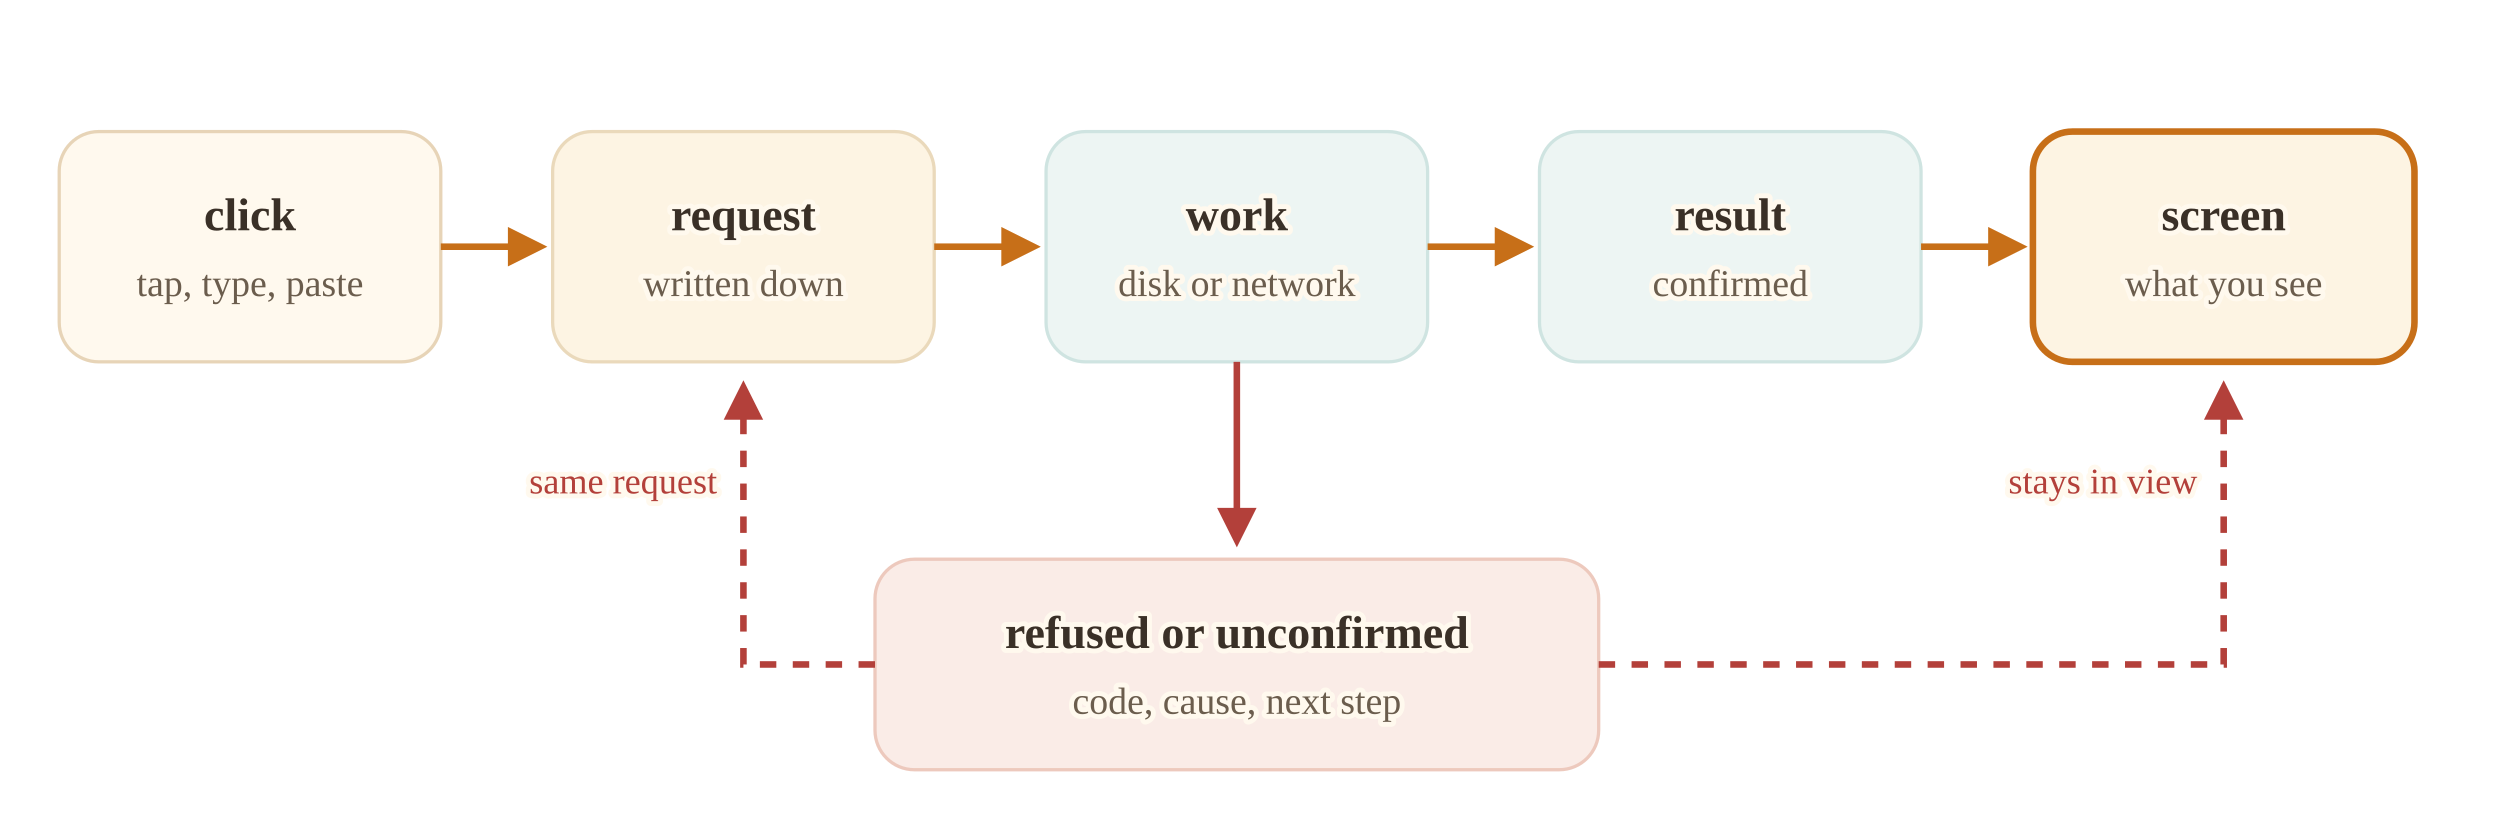
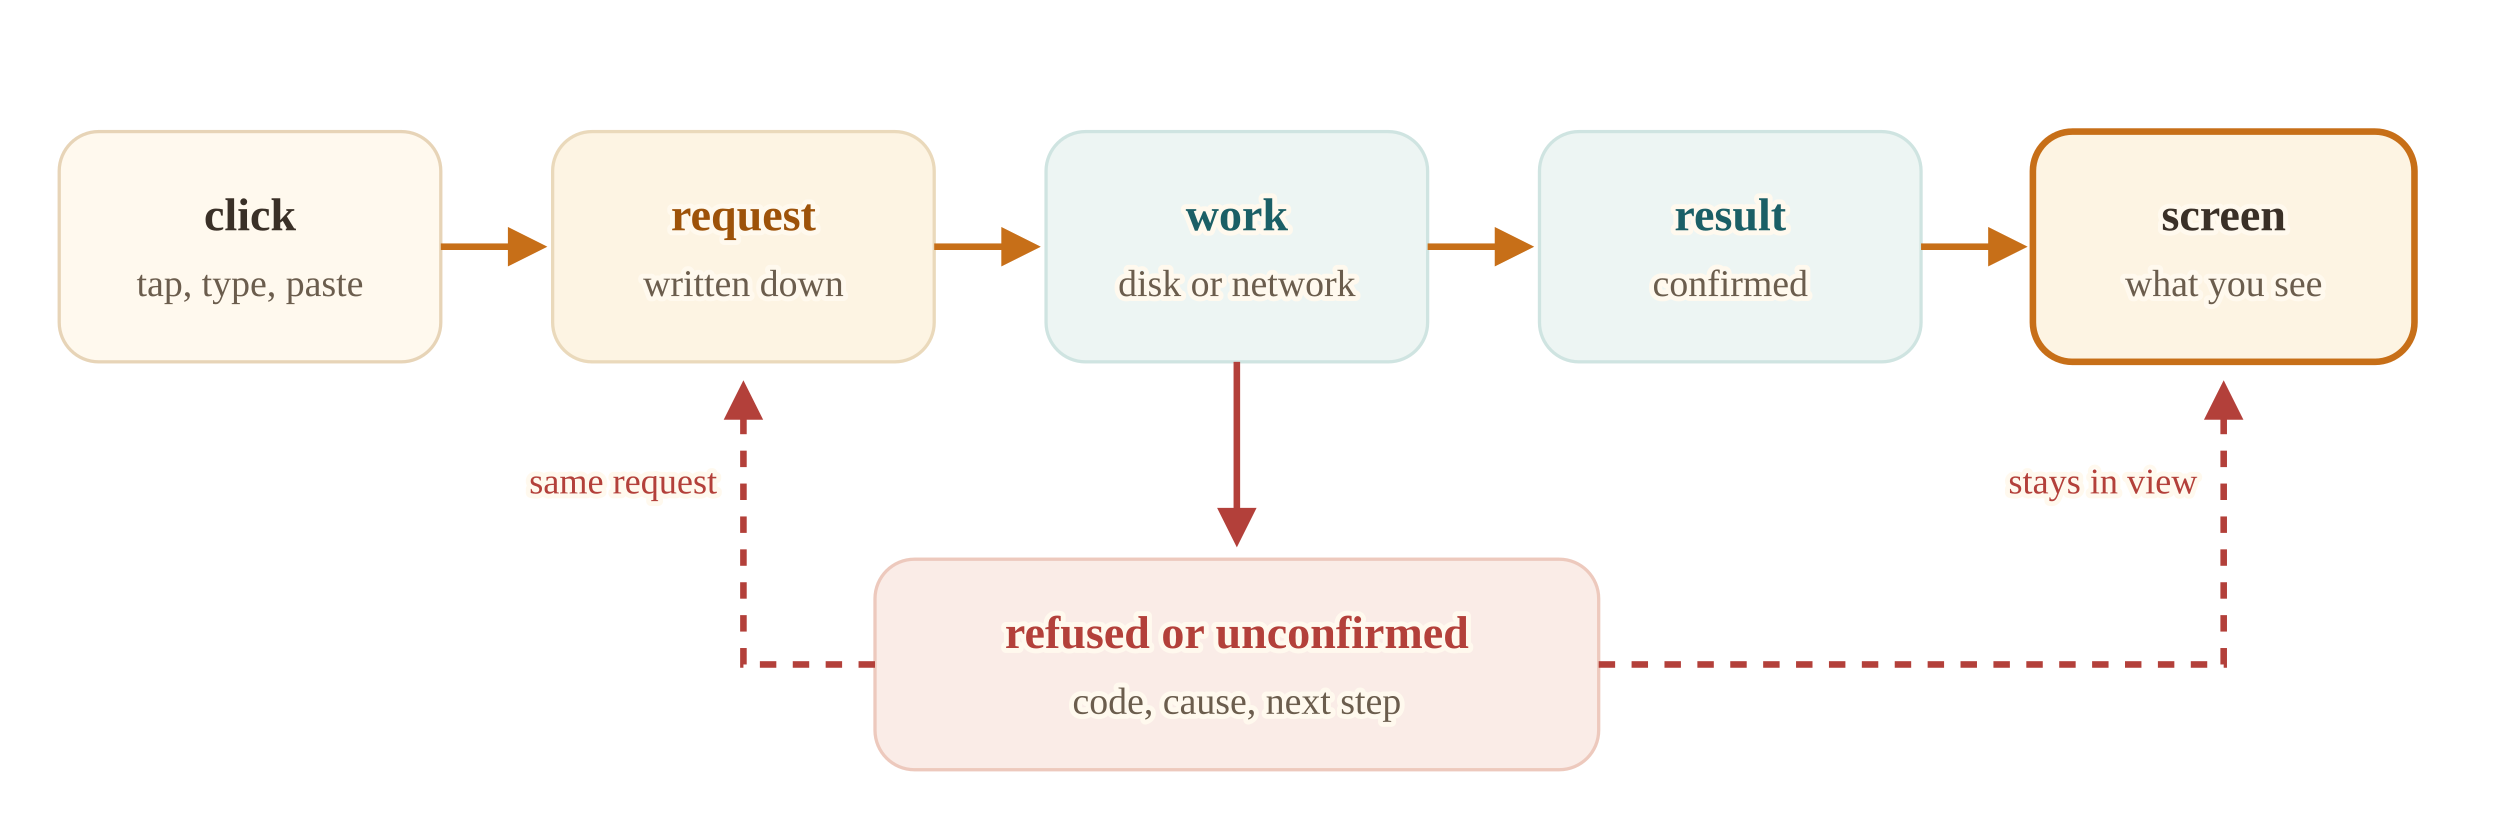
<svg xmlns="http://www.w3.org/2000/svg" viewBox="0 0 760 250" width="760" height="250" role="img" aria-label="A click becomes a saved request, Rooms does the work, the result is confirmed, and the screen shows what actually happened. A refused or unconfirmed request stays beside the same note and stays in view.">
  <style>
    text { font-family: var(--font-sans, system-ui, sans-serif); fill: var(--ink, #3a3027); paint-order: stroke; stroke: var(--paper-raised, #fff9ee); stroke-width: 3px; stroke-linejoin: round; }
    .title { font-size: 14px; font-weight: 700; }
    .sub { font-size: 11.5px; fill: var(--ink-soft, #6b5d4d); }
+     .ink-warm { fill: var(--dia-accent-deep, #9d5209); }
+     .ink-cool { fill: var(--dia-teal-deep, #1b5f66); }
+     .ink-danger { fill: var(--dia-danger, #b3403a); }
    .note { font-size: 11px; fill: var(--dia-danger, #b3403a); }
    .bead { visibility: hidden; }
    @supports (offset-path: path("M0 0 L1 1")) { .bead { visibility: visible; } }
    /* One 8s loop: a bead rides the happy path left to right, the screen
       settles, then a second bead takes the refusal lane back to the request. */
    .forward { offset-path: path("M76 75 L676 75"); animation: ri-forward 8s ease-in-out infinite; }
    .refusal { offset-path: path("M376 110 L376 168 M266 202 L226 202 L226 118"); animation: ri-refusal 8s ease-in-out infinite; }
    .view { animation: ri-view 8s ease-in-out infinite; transform-origin: 676px 75px; }
    @keyframes ri-forward {
      0%, 4% { offset-distance: 0%; opacity: 0; }
      8% { opacity: 1; }
      52% { offset-distance: 100%; opacity: 1; }
      56%, 100% { offset-distance: 100%; opacity: 0; }
    }
    @keyframes ri-refusal {
      0%, 62% { offset-distance: 0%; opacity: 0; }
      66% { opacity: 1; }
      90% { offset-distance: 100%; opacity: 1; }
      94%, 100% { offset-distance: 100%; opacity: 0; }
    }
    @keyframes ri-view {
      0%, 48% { transform: scale(1); }
      54% { transform: scale(1.05); }
      60%, 100% { transform: scale(1); }
    }
    @media (prefers-reduced-motion: reduce) {
      * { animation: none !important; }
      .bead { visibility: hidden !important; }
    }
  </style>
  <defs>
    <marker id="ri-arrow" viewBox="0 0 10 10" refX="8" refY="5" markerWidth="6" markerHeight="6" orient="auto">
      <path d="M0 0 L10 5 L0 10 z" fill="var(--accent, #c76f18)" />
    </marker>
    <marker id="ri-back" viewBox="0 0 10 10" refX="8" refY="5" markerWidth="6" markerHeight="6" orient="auto">
      <path d="M0 0 L10 5 L0 10 z" fill="var(--dia-danger, #b3403a)" />
    </marker>
  </defs>
  <g>
    <rect x="18" y="40" width="116" height="70" rx="12" fill="var(--paper-raised, #fff9ee)" stroke="var(--rule, #e7d4b7)" />
    <text x="76" y="70" text-anchor="middle" class="title">click</text>
    <text x="76" y="90" text-anchor="middle" class="sub">tap, type, paste</text>
  </g>
  <g>
    <rect x="168" y="40" width="116" height="70" rx="12" fill="var(--dia-warm-fill, #fdf4e3)" stroke="var(--dia-warm-rule, #ead9bb)" />
-     <text x="226" y="70" text-anchor="middle" class="title" fill="var(--accent-deep, #9d5209)">request</text>
+     <text x="226" y="70" text-anchor="middle" class="title ink-warm">request</text>
    <text x="226" y="90" text-anchor="middle" class="sub">written down</text>
  </g>
  <g>
    <rect x="318" y="40" width="116" height="70" rx="12" fill="var(--dia-cool-fill, #edf5f3)" stroke="var(--dia-cool-strong, #cfe4e1)" />
-     <text x="376" y="70" text-anchor="middle" class="title" fill="var(--teal-deep, #1b5f66)">work</text>
+     <text x="376" y="70" text-anchor="middle" class="title ink-cool">work</text>
    <text x="376" y="90" text-anchor="middle" class="sub">disk or network</text>
  </g>
  <g>
    <rect x="468" y="40" width="116" height="70" rx="12" fill="var(--dia-cool-fill, #edf5f3)" stroke="var(--dia-cool-strong, #cfe4e1)" />
-     <text x="526" y="70" text-anchor="middle" class="title" fill="var(--teal-deep, #1b5f66)">result</text>
+     <text x="526" y="70" text-anchor="middle" class="title ink-cool">result</text>
    <text x="526" y="90" text-anchor="middle" class="sub">confirmed</text>
  </g>
  <g class="view">
    <rect x="618" y="40" width="116" height="70" rx="12" fill="var(--dia-warm-fill, #fdf4e3)" stroke="var(--accent, #c76f18)" stroke-width="2" />
    <text x="676" y="70" text-anchor="middle" class="title">screen</text>
    <text x="676" y="90" text-anchor="middle" class="sub">what you see</text>
  </g>
  <path d="M134 75 L164 75" stroke="var(--accent, #c76f18)" stroke-width="2" marker-end="url(#ri-arrow)" />
  <path d="M284 75 L314 75" stroke="var(--accent, #c76f18)" stroke-width="2" marker-end="url(#ri-arrow)" />
  <path d="M434 75 L464 75" stroke="var(--accent, #c76f18)" stroke-width="2" marker-end="url(#ri-arrow)" />
  <path d="M584 75 L614 75" stroke="var(--accent, #c76f18)" stroke-width="2" marker-end="url(#ri-arrow)" />
  <path d="M376 110 L376 164" stroke="var(--dia-danger, #b3403a)" stroke-width="2" marker-end="url(#ri-back)" />
  <rect x="266" y="170" width="220" height="64" rx="12" fill="var(--dia-danger-fill, #faece7)" stroke="var(--dia-danger-rule, #edc9bd)" />
-   <text x="376" y="197" text-anchor="middle" class="title" fill="var(--dia-danger, #b3403a)">refused or unconfirmed</text>
+   <text x="376" y="197" text-anchor="middle" class="title ink-danger">refused or unconfirmed</text>
  <text x="376" y="217" text-anchor="middle" class="sub">code, cause, next step</text>
  <path d="M266 202 L226 202 L226 118" fill="none" stroke="var(--dia-danger, #b3403a)" stroke-width="2" stroke-dasharray="5 5" marker-end="url(#ri-back)" />
  <text x="218" y="150" text-anchor="end" class="note">same request</text>
  <path d="M486 202 L676 202 L676 118" fill="none" stroke="var(--dia-danger, #b3403a)" stroke-width="2" stroke-dasharray="5 5" marker-end="url(#ri-back)" />
  <text x="668" y="150" text-anchor="end" class="note">stays in view</text>
  <circle class="bead forward" r="5" fill="var(--accent, #c76f18)" stroke="var(--paper-raised, #fff9ee)" stroke-width="2" />
  <circle class="bead refusal" r="5" fill="var(--dia-danger, #b3403a)" stroke="var(--paper-raised, #fff9ee)" stroke-width="2" />
</svg>
